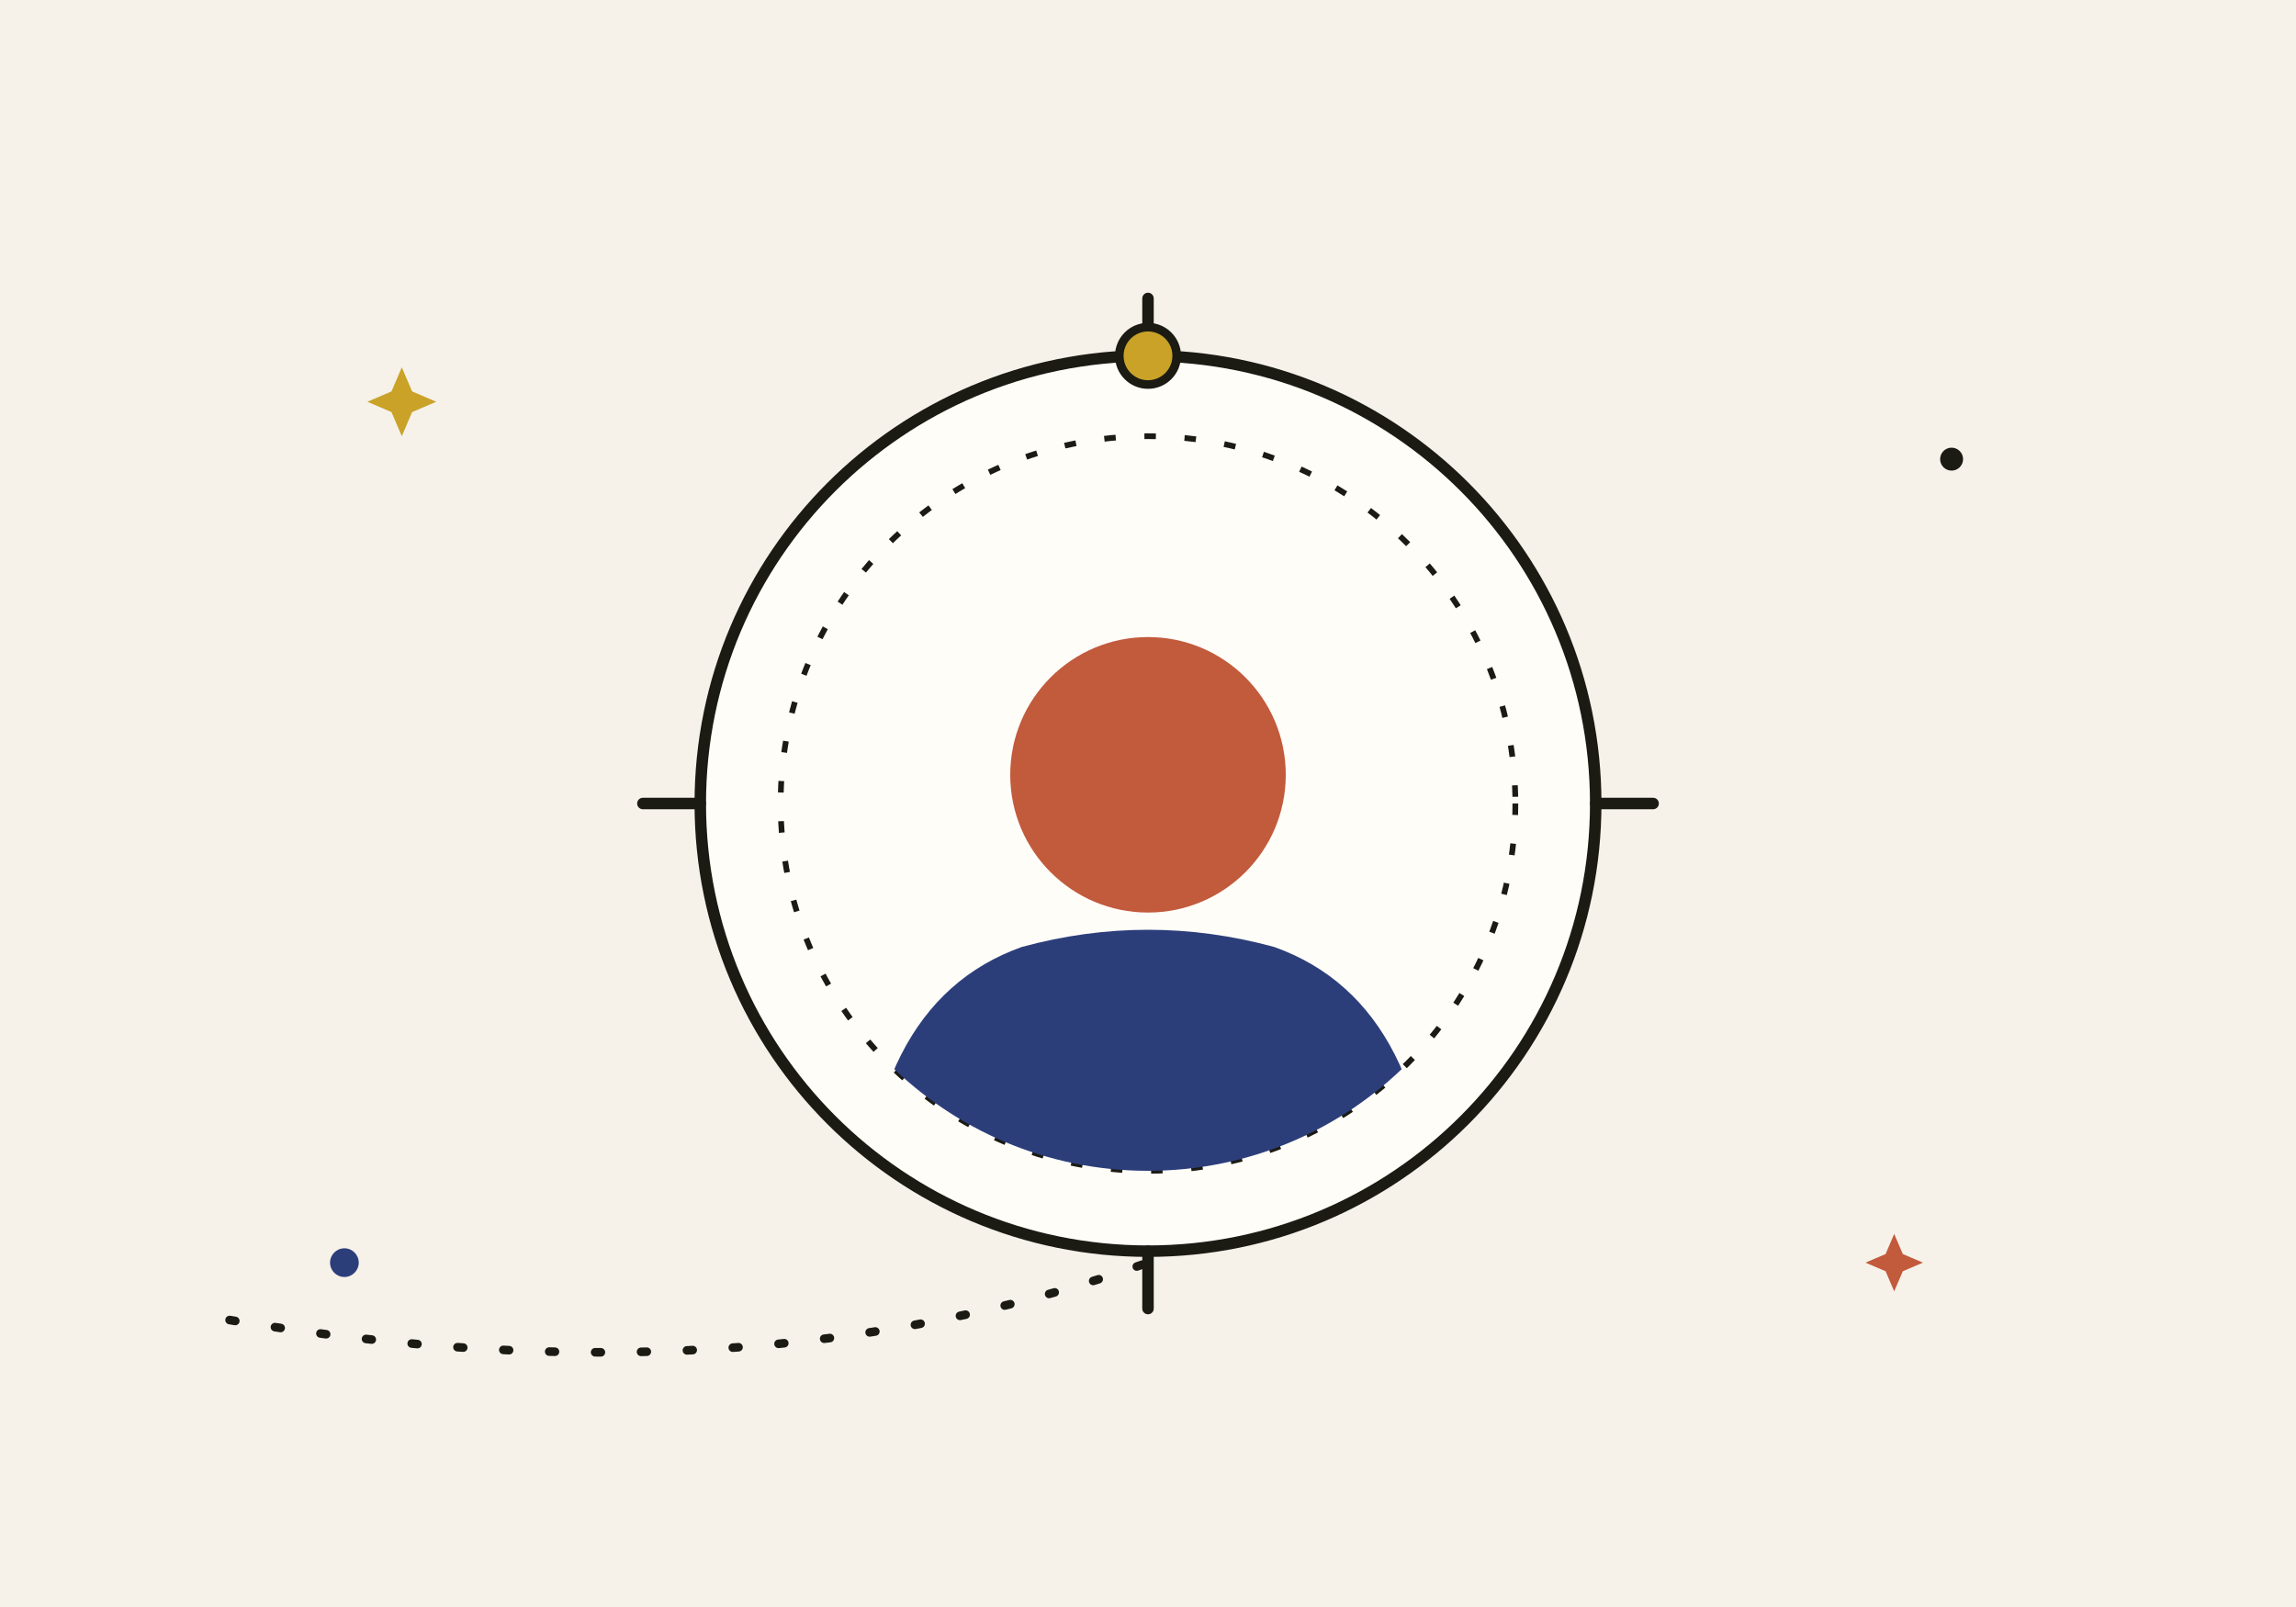
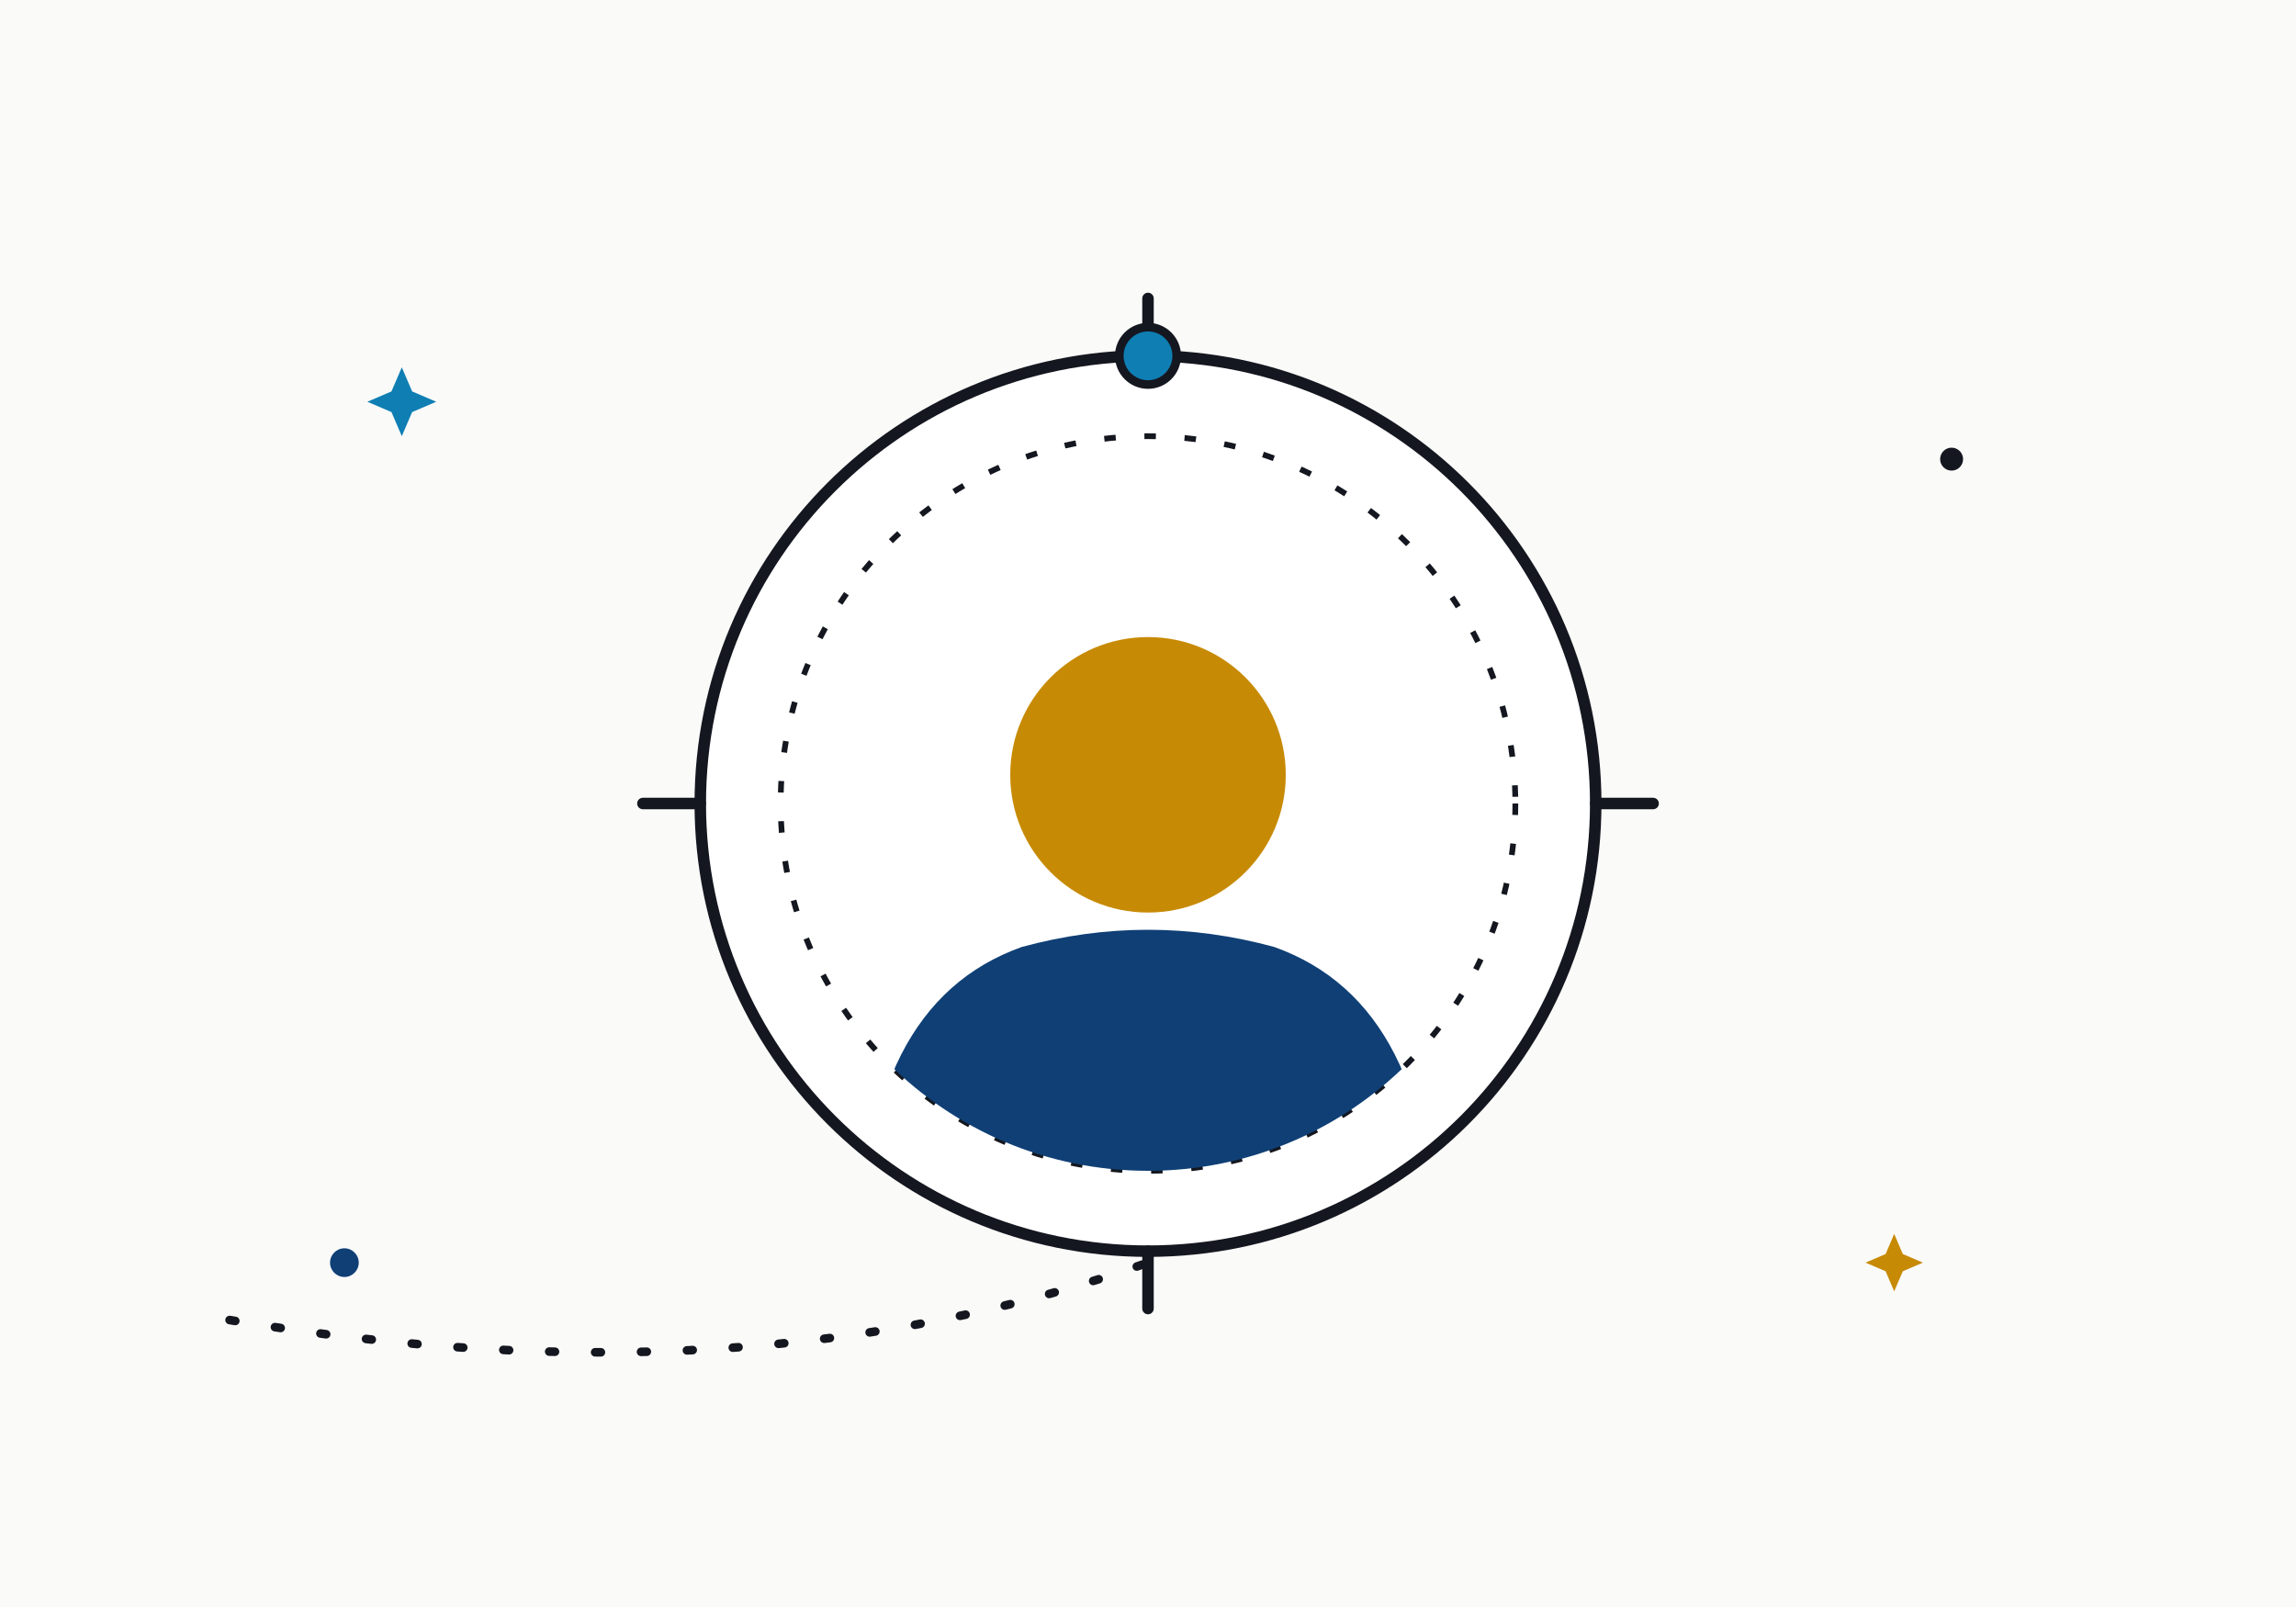
<svg xmlns="http://www.w3.org/2000/svg" viewBox="0 0 400 280" width="400" height="280">
-   <rect width="400" height="280" fill="#F6F2EA" />
-   <path d="M70 64 L71.8 68.2 L76 70 L71.8 71.8 L70 76 L68.2 71.8 L64 70 L68.2 68.2 Z" fill="#C9A227" />
-   <path d="M330 215 L331.5 218.5 L335 220 L331.5 221.5 L330 225 L328.5 221.5 L325 220 L328.5 218.5 Z" fill="#C25A3C" />
-   <circle cx="340" cy="80" r="2" fill="#1B1B14" />
-   <circle cx="60" cy="220" r="2.5" fill="#2C3E7A" />
-   <path d="M40 230 Q 130 245 200 220" fill="none" stroke="#1B1B14" stroke-width="1.5" stroke-linecap="round" stroke-dasharray="1 7" />
-   <circle cx="200" cy="140" r="78" fill="#FFFDF8" stroke="#1B1B14" stroke-width="2" />
-   <circle cx="200" cy="140" r="64" fill="none" stroke="#1B1B14" stroke-width="1" stroke-dasharray="2 5" />
-   <line x1="200" y1="62" x2="200" y2="52" stroke="#1B1B14" stroke-width="2" stroke-linecap="round" />
-   <line x1="278" y1="140" x2="288" y2="140" stroke="#1B1B14" stroke-width="2" stroke-linecap="round" />
-   <line x1="200" y1="218" x2="200" y2="228" stroke="#1B1B14" stroke-width="2" stroke-linecap="round" />
-   <line x1="122" y1="140" x2="112" y2="140" stroke="#1B1B14" stroke-width="2" stroke-linecap="round" />
+   <rect width="400" height="280" fill="#FAFAF9" />
+   <path d="M70 64 L71.8 68.2 L76 70 L71.8 71.8 L70 76 L68.2 71.8 L64 70 L68.2 68.2 Z" fill="#0E7EB3" />
+   <path d="M330 215 L331.5 218.5 L335 220 L331.5 221.5 L330 225 L328.5 221.5 L325 220 L328.5 218.5 Z" fill="#C78A04" />
+   <circle cx="340" cy="80" r="2" fill="#14171F" />
+   <circle cx="60" cy="220" r="2.5" fill="#0F3F75" />
+   <path d="M40 230 Q 130 245 200 220" fill="none" stroke="#14171F" stroke-width="1.5" stroke-linecap="round" stroke-dasharray="1 7" />
+   <circle cx="200" cy="140" r="78" fill="#FFFFFF" stroke="#14171F" stroke-width="2" />
+   <circle cx="200" cy="140" r="64" fill="none" stroke="#14171F" stroke-width="1" stroke-dasharray="2 5" />
+   <line x1="200" y1="62" x2="200" y2="52" stroke="#14171F" stroke-width="2" stroke-linecap="round" />
+   <line x1="278" y1="140" x2="288" y2="140" stroke="#14171F" stroke-width="2" stroke-linecap="round" />
+   <line x1="200" y1="218" x2="200" y2="228" stroke="#14171F" stroke-width="2" stroke-linecap="round" />
+   <line x1="122" y1="140" x2="112" y2="140" stroke="#14171F" stroke-width="2" stroke-linecap="round" />
  <defs>
    <clipPath id="pclip">
      <circle cx="200" cy="140" r="64" />
    </clipPath>
  </defs>
  <g clip-path="url(#pclip)">
-     <path d="M150 220 Q150 175 178 165 Q200 159 222 165 Q250 175 250 220 Z" fill="#2C3E7A" />
-     <circle cx="200" cy="135" r="24" fill="#C25A3C" />
+     <path d="M150 220 Q150 175 178 165 Q200 159 222 165 Q250 175 250 220 Z" fill="#0F3F75" />
+     <circle cx="200" cy="135" r="24" fill="#C78A04" />
  </g>
-   <circle cx="200" cy="62" r="5" fill="#C9A227" stroke="#1B1B14" stroke-width="1.5" />
+   <circle cx="200" cy="62" r="5" fill="#0E7EB3" stroke="#14171F" stroke-width="1.5" />
</svg>
